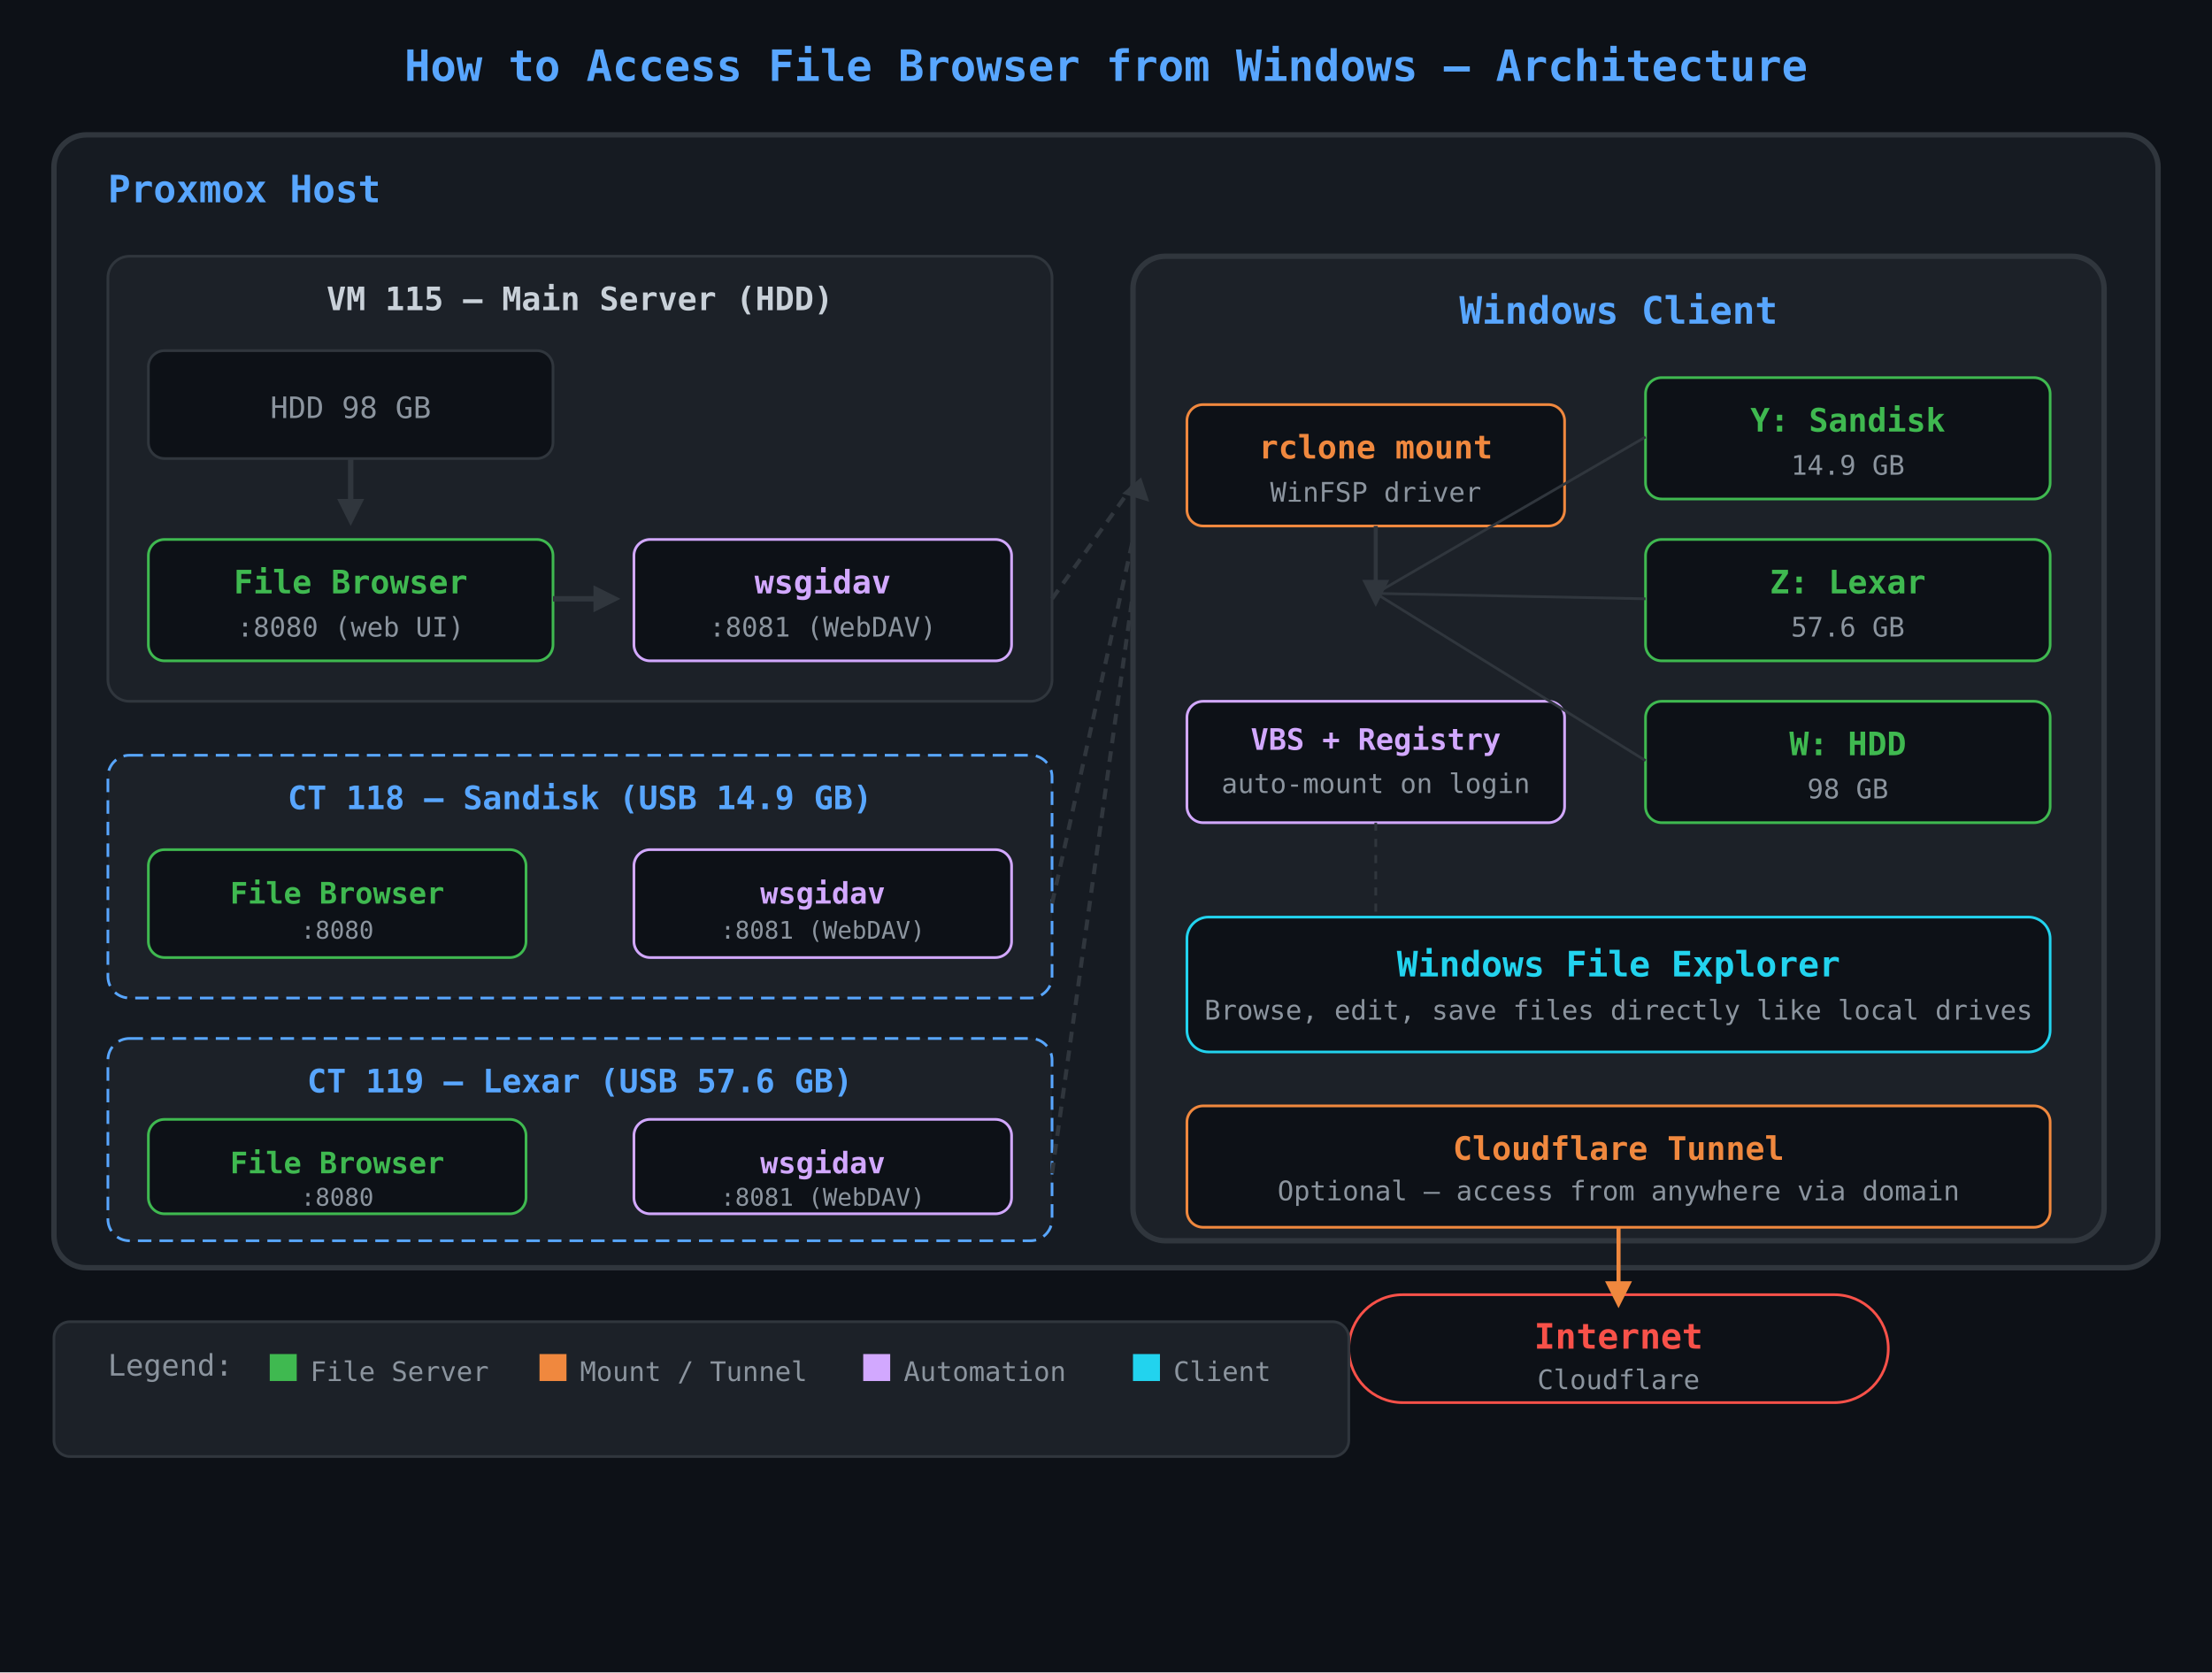
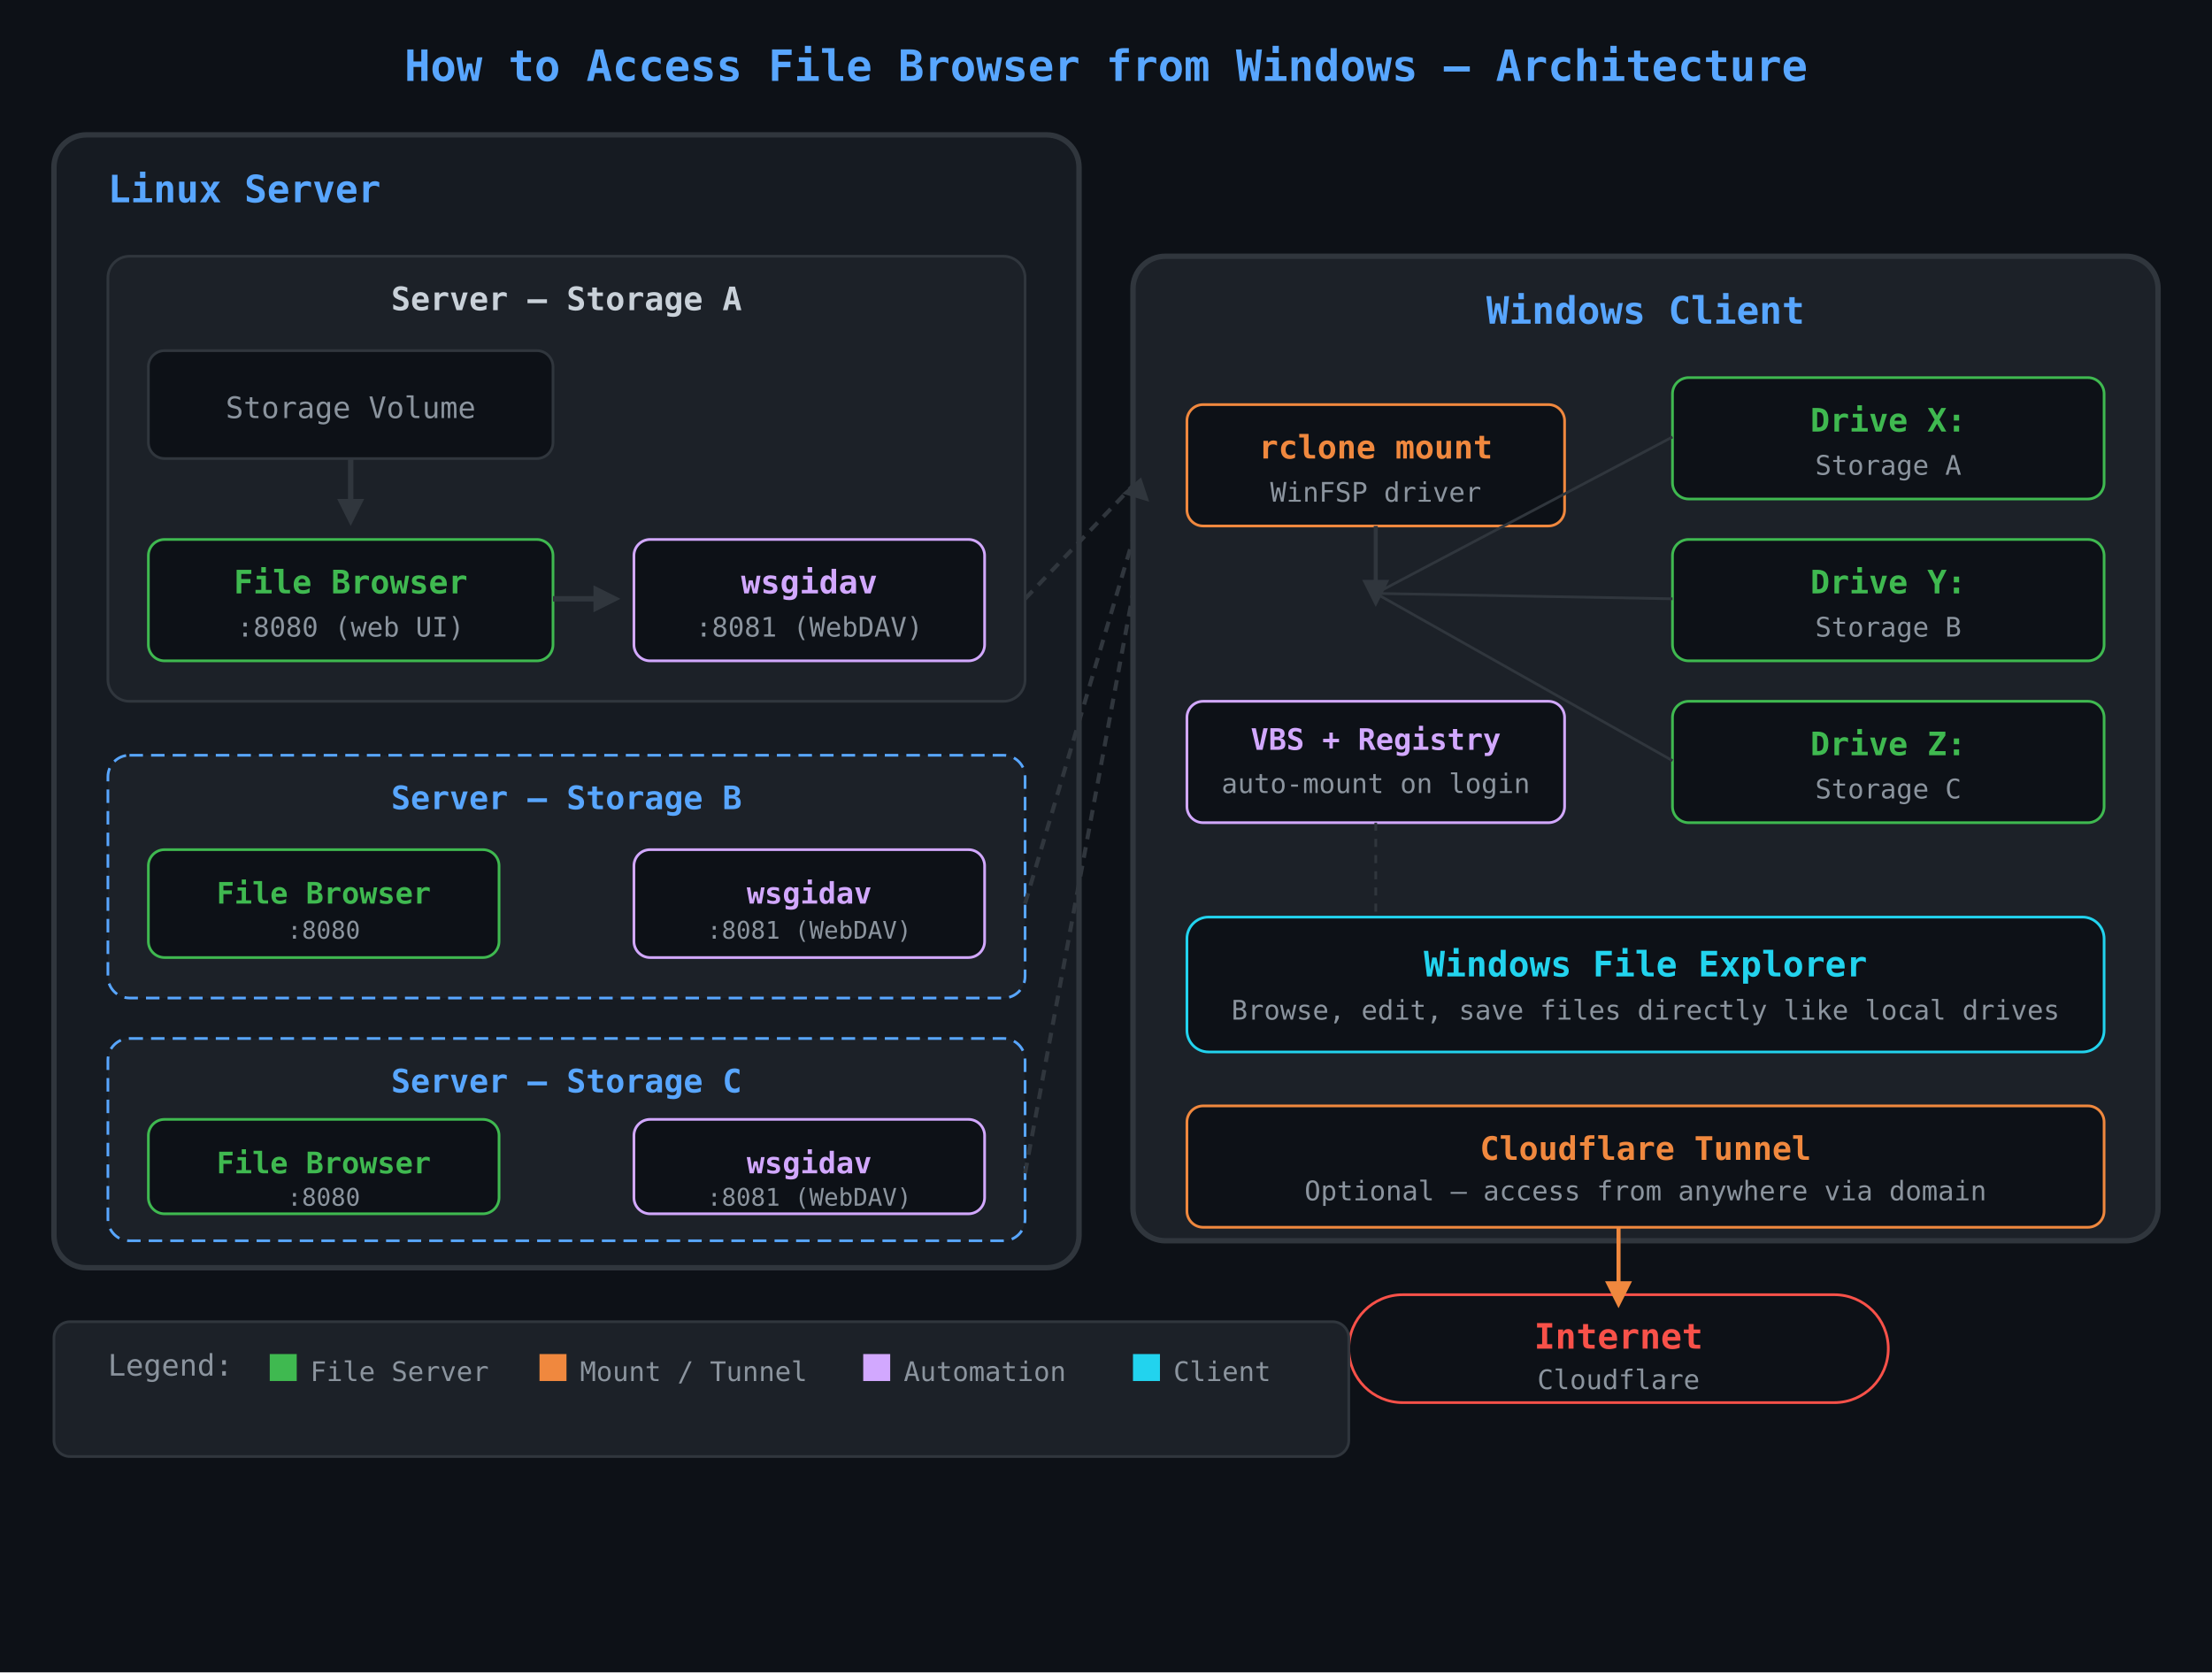
<svg xmlns="http://www.w3.org/2000/svg" viewBox="0 0 820 620" font-family="monospace">
  <rect width="820" height="620" fill="#0d1117" />
  <text x="410" y="30" fill="#58a6ff" font-size="16" font-weight="bold" text-anchor="middle">How to Access File Browser from Windows — Architecture</text>
-   <rect x="20" y="50" width="780" height="420" rx="12" fill="#161b22" stroke="#30363d" stroke-width="2" />
-   <text x="40" y="75" fill="#58a6ff" font-size="14" font-weight="bold">Proxmox Host</text>
-   <rect x="40" y="95" width="350" height="165" rx="8" fill="#1c2128" stroke="#30363d" />
-   <text x="215" y="115" fill="#c9d1d9" font-size="12" text-anchor="middle" font-weight="bold">VM 115 — Main Server (HDD)</text>
+   <rect x="20" y="50" width="380" height="420" rx="12" fill="#161b22" stroke="#30363d" stroke-width="2" />
+   <text x="40" y="75" fill="#58a6ff" font-size="14" font-weight="bold">Linux Server</text>
+   <rect x="40" y="95" width="340" height="165" rx="8" fill="#1c2128" stroke="#30363d" />
+   <text x="210" y="115" fill="#c9d1d9" font-size="12" text-anchor="middle" font-weight="bold">Server — Storage A</text>
  <rect x="55" y="130" width="150" height="40" rx="6" fill="#0d1117" stroke="#30363d" />
-   <text x="130" y="155" fill="#8b949e" font-size="11" text-anchor="middle">HDD 98 GB</text>
+   <text x="130" y="155" fill="#8b949e" font-size="11" text-anchor="middle">Storage Volume</text>
  <line x1="130" y1="170" x2="130" y2="190" stroke="#30363d" stroke-width="2" />
  <polygon points="125,185 130,195 135,185" fill="#30363d" />
  <rect x="55" y="200" width="150" height="45" rx="6" fill="#0d1117" stroke="#3fb950" />
  <text x="130" y="220" fill="#3fb950" font-size="12" text-anchor="middle" font-weight="bold">File Browser</text>
  <text x="130" y="236" fill="#8b949e" font-size="10" text-anchor="middle">:8080 (web UI)</text>
  <line x1="205" y1="222" x2="225" y2="222" stroke="#30363d" stroke-width="2" />
  <polygon points="220,217 230,222 220,227" fill="#30363d" />
-   <rect x="235" y="200" width="140" height="45" rx="6" fill="#0d1117" stroke="#d2a8ff" />
-   <text x="305" y="220" fill="#d2a8ff" font-size="12" text-anchor="middle" font-weight="bold">wsgidav</text>
-   <text x="305" y="236" fill="#8b949e" font-size="10" text-anchor="middle">:8081 (WebDAV)</text>
-   <rect x="40" y="280" width="350" height="90" rx="8" fill="#1c2128" stroke="#58a6ff" stroke-dasharray="5,3" />
-   <text x="215" y="300" fill="#58a6ff" font-size="12" text-anchor="middle" font-weight="bold">CT 118 — Sandisk (USB 14.9 GB)</text>
-   <rect x="55" y="315" width="140" height="40" rx="6" fill="#0d1117" stroke="#3fb950" />
-   <text x="125" y="335" fill="#3fb950" font-size="11" text-anchor="middle" font-weight="bold">File Browser</text>
-   <text x="125" y="348" fill="#8b949e" font-size="9" text-anchor="middle">:8080</text>
-   <rect x="235" y="315" width="140" height="40" rx="6" fill="#0d1117" stroke="#d2a8ff" />
-   <text x="305" y="335" fill="#d2a8ff" font-size="11" text-anchor="middle" font-weight="bold">wsgidav</text>
-   <text x="305" y="348" fill="#8b949e" font-size="9" text-anchor="middle">:8081 (WebDAV)</text>
-   <rect x="40" y="385" width="350" height="75" rx="8" fill="#1c2128" stroke="#58a6ff" stroke-dasharray="5,3" />
-   <text x="215" y="405" fill="#58a6ff" font-size="12" text-anchor="middle" font-weight="bold">CT 119 — Lexar (USB 57.6 GB)</text>
-   <rect x="55" y="415" width="140" height="35" rx="6" fill="#0d1117" stroke="#3fb950" />
-   <text x="125" y="435" fill="#3fb950" font-size="11" text-anchor="middle" font-weight="bold">File Browser</text>
-   <text x="125" y="447" fill="#8b949e" font-size="9" text-anchor="middle">:8080</text>
-   <rect x="235" y="415" width="140" height="35" rx="6" fill="#0d1117" stroke="#d2a8ff" />
-   <text x="305" y="435" fill="#d2a8ff" font-size="11" text-anchor="middle" font-weight="bold">wsgidav</text>
-   <text x="305" y="447" fill="#8b949e" font-size="9" text-anchor="middle">:8081 (WebDAV)</text>
-   <rect x="420" y="95" width="360" height="365" rx="12" fill="#1c2128" stroke="#30363d" stroke-width="2" />
-   <text x="600" y="120" fill="#58a6ff" font-size="14" text-anchor="middle" font-weight="bold">Windows Client</text>
-   <line x1="390" y1="222" x2="420" y2="180" stroke="#30363d" stroke-width="1.5" stroke-dasharray="4,3" />
+   <rect x="235" y="200" width="130" height="45" rx="6" fill="#0d1117" stroke="#d2a8ff" />
+   <text x="300" y="220" fill="#d2a8ff" font-size="12" text-anchor="middle" font-weight="bold">wsgidav</text>
+   <text x="300" y="236" fill="#8b949e" font-size="10" text-anchor="middle">:8081 (WebDAV)</text>
+   <rect x="40" y="280" width="340" height="90" rx="8" fill="#1c2128" stroke="#58a6ff" stroke-dasharray="5,3" />
+   <text x="210" y="300" fill="#58a6ff" font-size="12" text-anchor="middle" font-weight="bold">Server — Storage B</text>
+   <rect x="55" y="315" width="130" height="40" rx="6" fill="#0d1117" stroke="#3fb950" />
+   <text x="120" y="335" fill="#3fb950" font-size="11" text-anchor="middle" font-weight="bold">File Browser</text>
+   <text x="120" y="348" fill="#8b949e" font-size="9" text-anchor="middle">:8080</text>
+   <rect x="235" y="315" width="130" height="40" rx="6" fill="#0d1117" stroke="#d2a8ff" />
+   <text x="300" y="335" fill="#d2a8ff" font-size="11" text-anchor="middle" font-weight="bold">wsgidav</text>
+   <text x="300" y="348" fill="#8b949e" font-size="9" text-anchor="middle">:8081 (WebDAV)</text>
+   <rect x="40" y="385" width="340" height="75" rx="8" fill="#1c2128" stroke="#58a6ff" stroke-dasharray="5,3" />
+   <text x="210" y="405" fill="#58a6ff" font-size="12" text-anchor="middle" font-weight="bold">Server — Storage C</text>
+   <rect x="55" y="415" width="130" height="35" rx="6" fill="#0d1117" stroke="#3fb950" />
+   <text x="120" y="435" fill="#3fb950" font-size="11" text-anchor="middle" font-weight="bold">File Browser</text>
+   <text x="120" y="447" fill="#8b949e" font-size="9" text-anchor="middle">:8080</text>
+   <rect x="235" y="415" width="130" height="35" rx="6" fill="#0d1117" stroke="#d2a8ff" />
+   <text x="300" y="435" fill="#d2a8ff" font-size="11" text-anchor="middle" font-weight="bold">wsgidav</text>
+   <text x="300" y="447" fill="#8b949e" font-size="9" text-anchor="middle">:8081 (WebDAV)</text>
+   <rect x="420" y="95" width="380" height="365" rx="12" fill="#1c2128" stroke="#30363d" stroke-width="2" />
+   <text x="610" y="120" fill="#58a6ff" font-size="14" text-anchor="middle" font-weight="bold">Windows Client</text>
+   <line x1="380" y1="222" x2="420" y2="180" stroke="#30363d" stroke-width="1.5" stroke-dasharray="4,3" />
  <polygon points="416,183 423,177 426,186" fill="#30363d" />
-   <line x1="390" y1="335" x2="420" y2="200" stroke="#30363d" stroke-width="1.5" stroke-dasharray="4,3" />
-   <line x1="390" y1="435" x2="420" y2="220" stroke="#30363d" stroke-width="1.5" stroke-dasharray="4,3" />
+   <line x1="380" y1="335" x2="420" y2="200" stroke="#30363d" stroke-width="1.5" stroke-dasharray="4,3" />
+   <line x1="380" y1="435" x2="420" y2="220" stroke="#30363d" stroke-width="1.5" stroke-dasharray="4,3" />
  <rect x="440" y="150" width="140" height="45" rx="6" fill="#0d1117" stroke="#f0883e" />
  <text x="510" y="170" fill="#f0883e" font-size="12" text-anchor="middle" font-weight="bold">rclone mount</text>
  <text x="510" y="186" fill="#8b949e" font-size="10" text-anchor="middle">WinFSP driver</text>
-   <rect x="610" y="140" width="150" height="45" rx="6" fill="#0d1117" stroke="#3fb950" />
-   <text x="685" y="160" fill="#3fb950" font-size="12" text-anchor="middle" font-weight="bold">Y: Sandisk</text>
-   <text x="685" y="176" fill="#8b949e" font-size="10" text-anchor="middle">14.9 GB</text>
-   <rect x="610" y="200" width="150" height="45" rx="6" fill="#0d1117" stroke="#3fb950" />
-   <text x="685" y="220" fill="#3fb950" font-size="12" text-anchor="middle" font-weight="bold">Z: Lexar</text>
-   <text x="685" y="236" fill="#8b949e" font-size="10" text-anchor="middle">57.6 GB</text>
-   <rect x="610" y="260" width="150" height="45" rx="6" fill="#0d1117" stroke="#3fb950" />
-   <text x="685" y="280" fill="#3fb950" font-size="12" text-anchor="middle" font-weight="bold">W: HDD</text>
-   <text x="685" y="296" fill="#8b949e" font-size="10" text-anchor="middle">98 GB</text>
+   <rect x="620" y="140" width="160" height="45" rx="6" fill="#0d1117" stroke="#3fb950" />
+   <text x="700" y="160" fill="#3fb950" font-size="12" text-anchor="middle" font-weight="bold">Drive X:</text>
+   <text x="700" y="176" fill="#8b949e" font-size="10" text-anchor="middle">Storage A</text>
+   <rect x="620" y="200" width="160" height="45" rx="6" fill="#0d1117" stroke="#3fb950" />
+   <text x="700" y="220" fill="#3fb950" font-size="12" text-anchor="middle" font-weight="bold">Drive Y:</text>
+   <text x="700" y="236" fill="#8b949e" font-size="10" text-anchor="middle">Storage B</text>
+   <rect x="620" y="260" width="160" height="45" rx="6" fill="#0d1117" stroke="#3fb950" />
+   <text x="700" y="280" fill="#3fb950" font-size="12" text-anchor="middle" font-weight="bold">Drive Z:</text>
+   <text x="700" y="296" fill="#8b949e" font-size="10" text-anchor="middle">Storage C</text>
  <rect x="440" y="260" width="140" height="45" rx="6" fill="#0d1117" stroke="#d2a8ff" />
  <text x="510" y="278" fill="#d2a8ff" font-size="11" text-anchor="middle" font-weight="bold">VBS + Registry</text>
  <text x="510" y="294" fill="#8b949e" font-size="10" text-anchor="middle">auto-mount on login</text>
-   <rect x="440" y="340" width="320" height="50" rx="8" fill="#0d1117" stroke="#22d3ee" />
-   <text x="600" y="362" fill="#22d3ee" font-size="13" text-anchor="middle" font-weight="bold">Windows File Explorer</text>
-   <text x="600" y="378" fill="#8b949e" font-size="10" text-anchor="middle">Browse, edit, save files directly like local drives</text>
+   <rect x="440" y="340" width="340" height="50" rx="8" fill="#0d1117" stroke="#22d3ee" />
+   <text x="610" y="362" fill="#22d3ee" font-size="13" text-anchor="middle" font-weight="bold">Windows File Explorer</text>
+   <text x="610" y="378" fill="#8b949e" font-size="10" text-anchor="middle">Browse, edit, save files directly like local drives</text>
  <line x1="510" y1="195" x2="510" y2="220" stroke="#30363d" stroke-width="1.5" />
  <polygon points="505,215 510,225 515,215" fill="#30363d" />
-   <line x1="510" y1="220" x2="610" y2="162" stroke="#30363d" stroke-width="1" />
-   <line x1="510" y1="220" x2="610" y2="222" stroke="#30363d" stroke-width="1" />
-   <line x1="510" y1="220" x2="610" y2="282" stroke="#30363d" stroke-width="1" />
+   <line x1="510" y1="220" x2="620" y2="162" stroke="#30363d" stroke-width="1" />
+   <line x1="510" y1="220" x2="620" y2="222" stroke="#30363d" stroke-width="1" />
+   <line x1="510" y1="220" x2="620" y2="282" stroke="#30363d" stroke-width="1" />
  <line x1="510" y1="305" x2="510" y2="340" stroke="#30363d" stroke-width="1" stroke-dasharray="3,3" />
-   <rect x="440" y="410" width="320" height="45" rx="6" fill="#0d1117" stroke="#f0883e" />
-   <text x="600" y="430" fill="#f0883e" font-size="12" text-anchor="middle" font-weight="bold">Cloudflare Tunnel</text>
-   <text x="600" y="445" fill="#8b949e" font-size="10" text-anchor="middle">Optional — access from anywhere via domain</text>
+   <rect x="440" y="410" width="340" height="45" rx="6" fill="#0d1117" stroke="#f0883e" />
+   <text x="610" y="430" fill="#f0883e" font-size="12" text-anchor="middle" font-weight="bold">Cloudflare Tunnel</text>
+   <text x="610" y="445" fill="#8b949e" font-size="10" text-anchor="middle">Optional — access from anywhere via domain</text>
  <rect x="500" y="480" width="200" height="40" rx="20" fill="#0d1117" stroke="#f85149" />
  <text x="600" y="500" fill="#f85149" font-size="13" text-anchor="middle" font-weight="bold">Internet</text>
  <text x="600" y="515" fill="#8b949e" font-size="10" text-anchor="middle">Cloudflare</text>
  <line x1="600" y1="455" x2="600" y2="480" stroke="#f0883e" stroke-width="1.5" />
  <polygon points="595,475 600,485 605,475" fill="#f0883e" />
  <rect x="20" y="490" width="480" height="50" rx="6" fill="#1c2128" stroke="#30363d" />
  <text x="40" y="510" fill="#8b949e" font-size="11">Legend:</text>
  <rect x="100" y="502" width="10" height="10" fill="#3fb950" />
  <text x="115" y="512" fill="#8b949e" font-size="10">File Server</text>
  <rect x="200" y="502" width="10" height="10" fill="#f0883e" />
  <text x="215" y="512" fill="#8b949e" font-size="10">Mount / Tunnel</text>
  <rect x="320" y="502" width="10" height="10" fill="#d2a8ff" />
  <text x="335" y="512" fill="#8b949e" font-size="10">Automation</text>
  <rect x="420" y="502" width="10" height="10" fill="#22d3ee" />
  <text x="435" y="512" fill="#8b949e" font-size="10">Client</text>
</svg>
